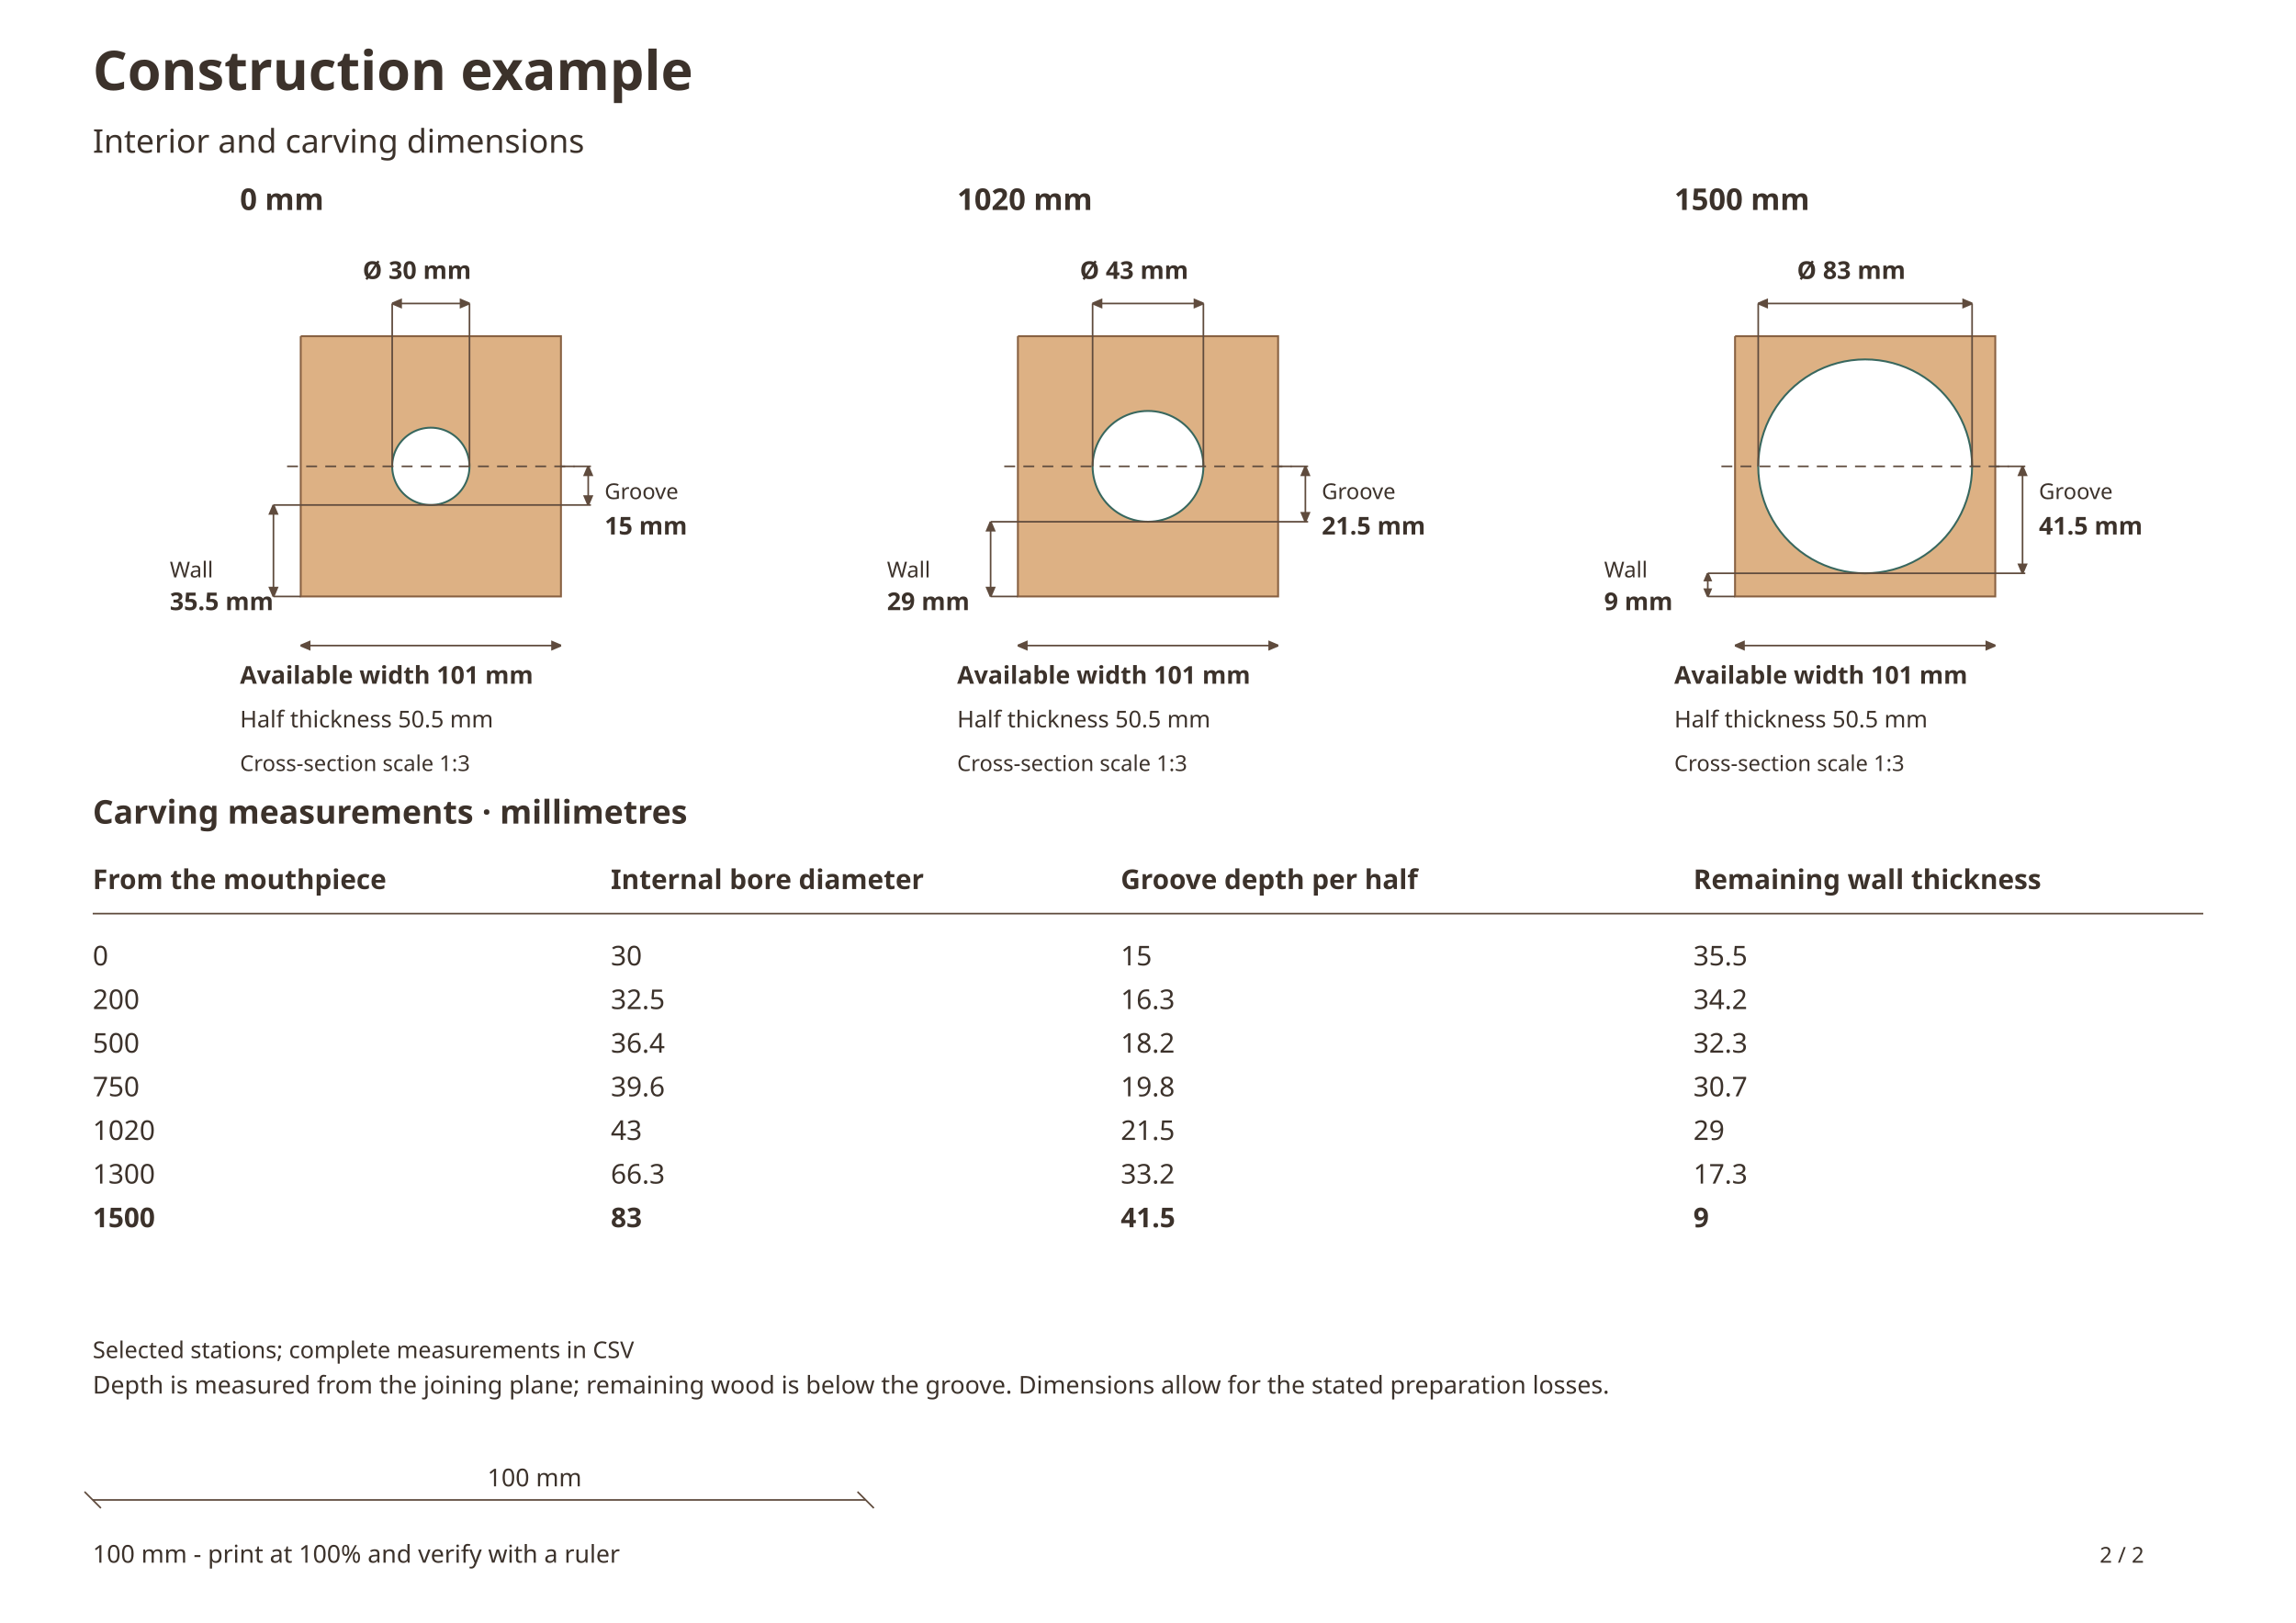
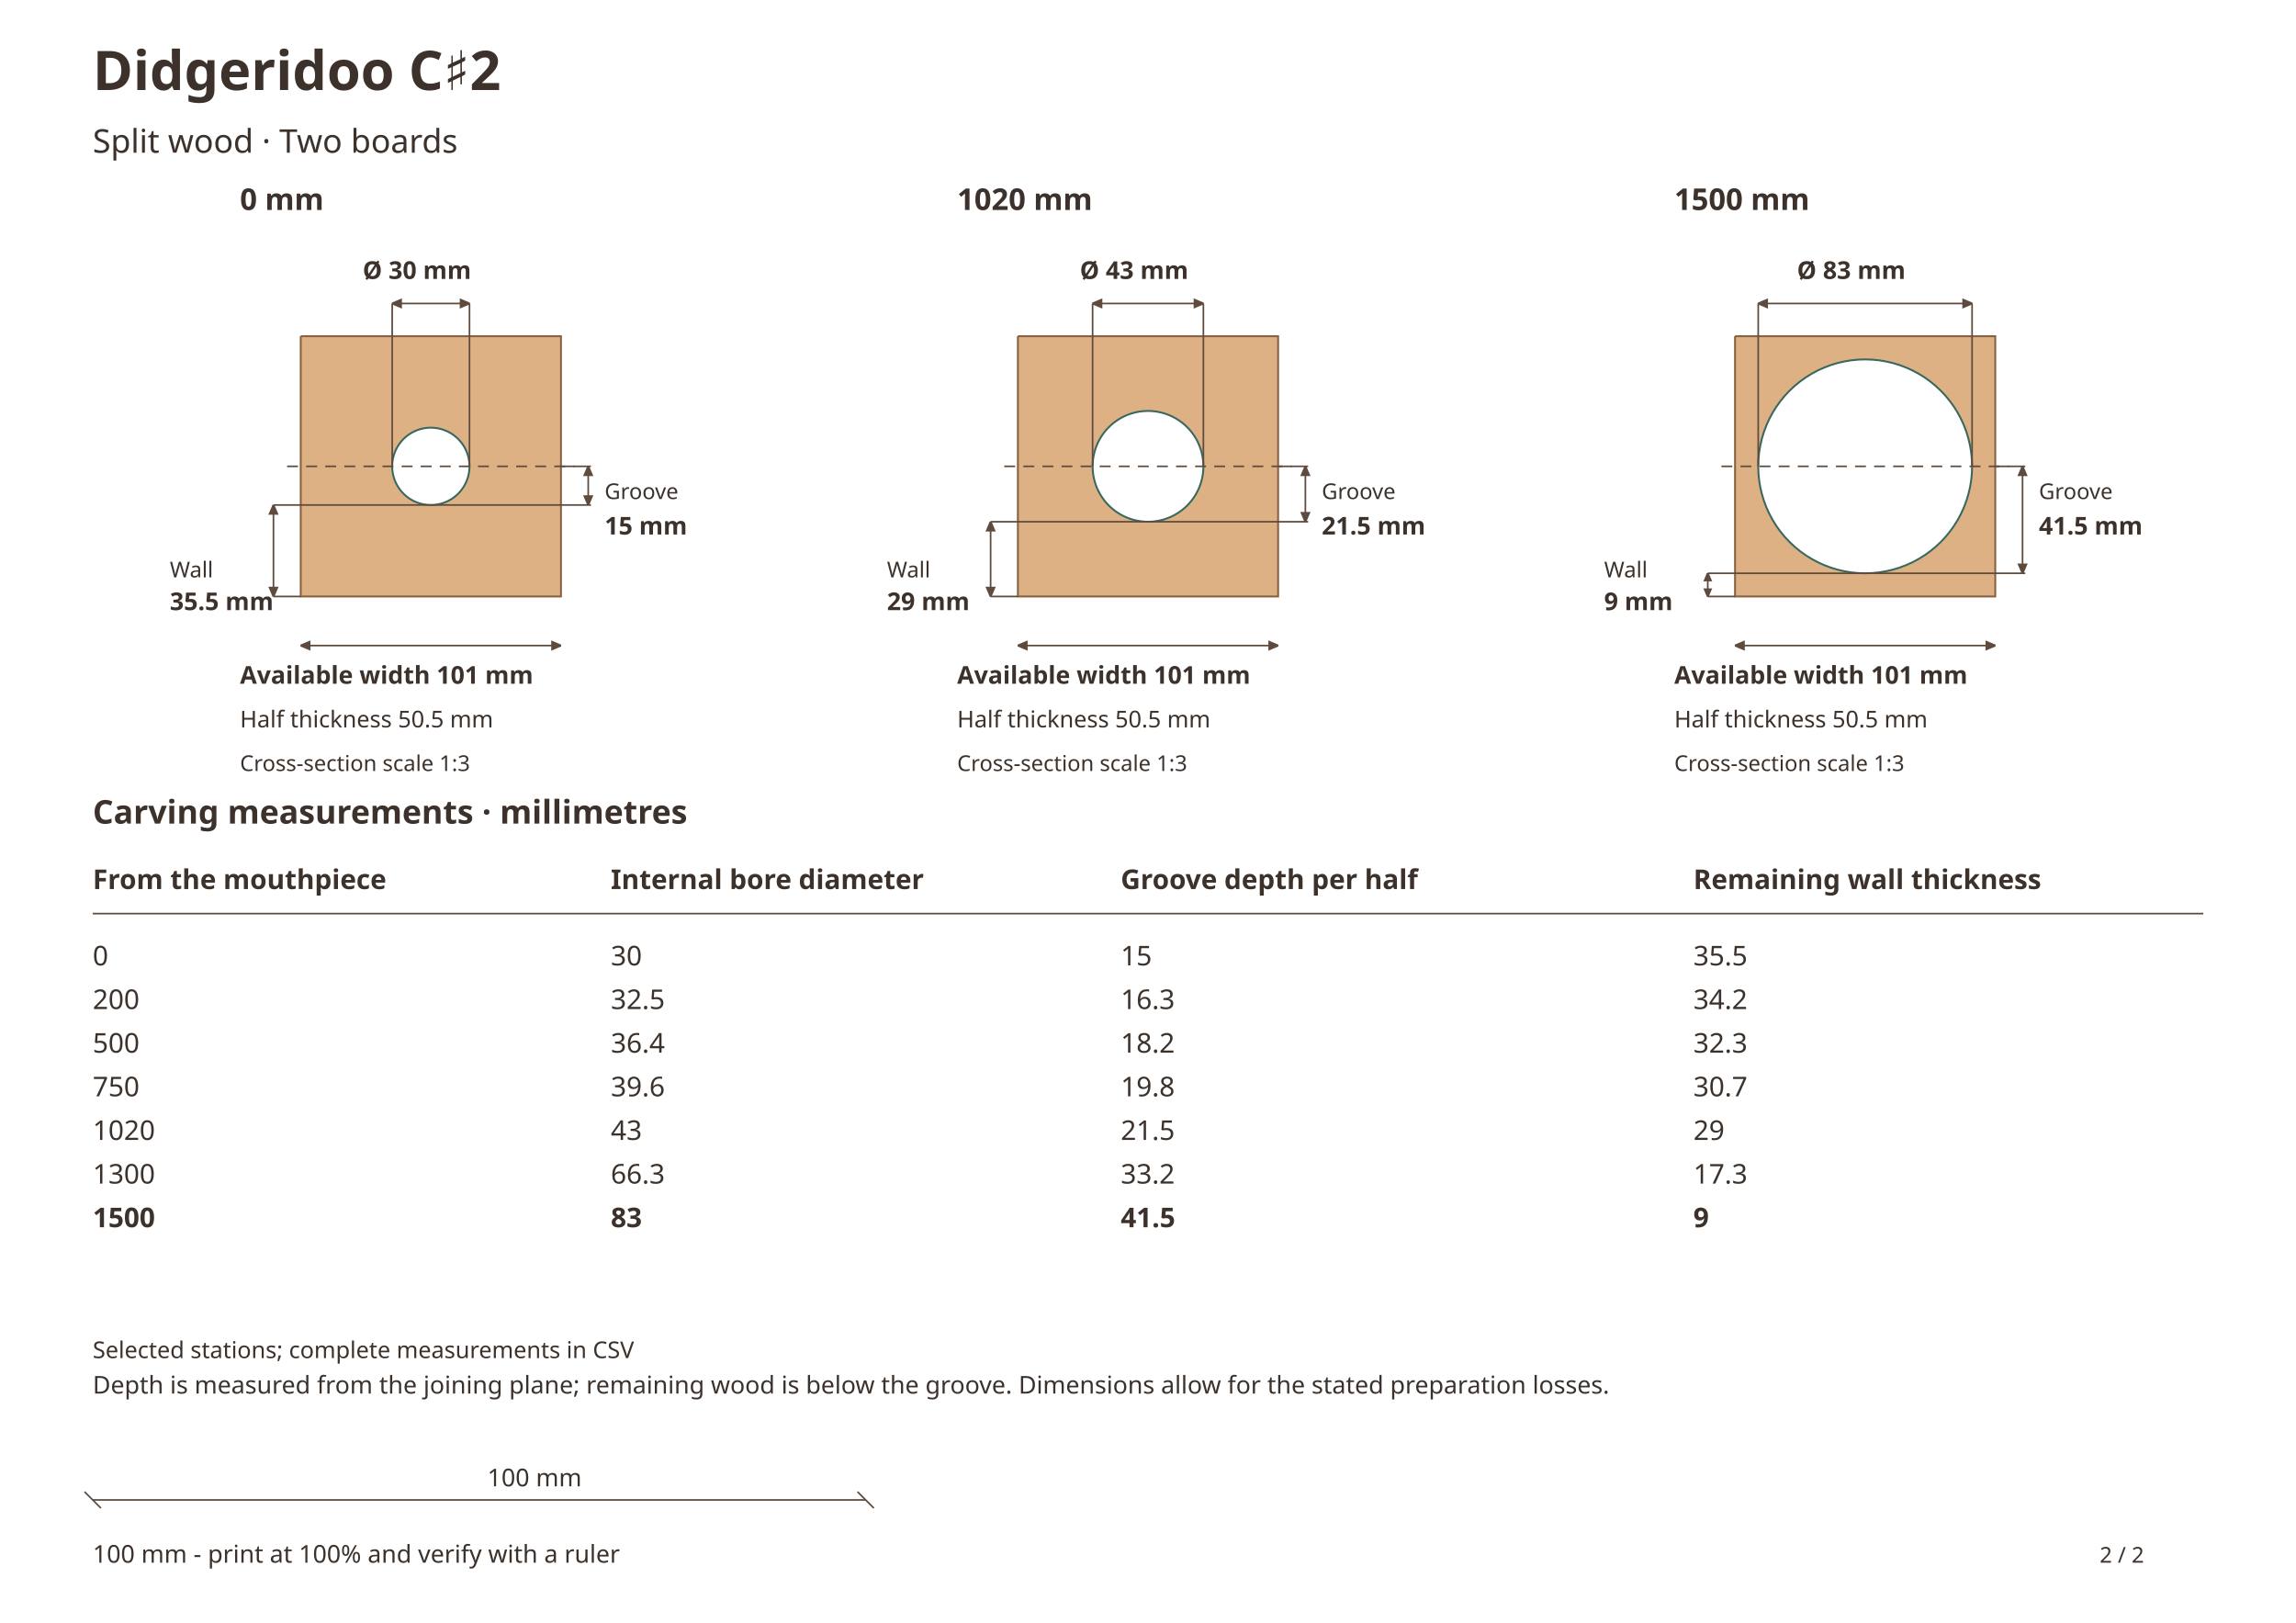
<svg xmlns="http://www.w3.org/2000/svg" width="842.0pt" height="595.0pt" viewBox="0 0 842.0 595.0" data-length-mm="1500.0">
  <polyline data-cavity="false" points="0,0 842,0 842,595 0,595 0,0" stroke="#ffffff" stroke-width="0.7" fill="#ffffff" stroke-dasharray="none" />
-   <text x="34" y="33" font-size="20.0" font-family="sans-serif" fill="#3c322b" font-weight="bold">Construction example</text>
-   <text x="34" y="56" font-size="12.0" font-family="sans-serif" fill="#3c322b" font-weight="normal">Interior and carving dimensions</text>
+   <text x="34" y="33" font-size="20.0" font-family="sans-serif" fill="#3c322b" font-weight="bold">Didgeridoo C♯2</text>
+   <text x="34" y="56" font-size="12.0" font-family="sans-serif" fill="#3c322b" font-weight="normal">Split wood · Two boards</text>
  <text x="88" y="77" font-size="11.0" font-family="sans-serif" fill="#3c322b" font-weight="bold">0 mm</text>
  <polyline data-cavity="false" points="110.283,123.283 205.717,123.283 205.717,218.717 110.283,218.717 110.283,123.283" stroke="#886142" stroke-width="0.7" fill="#ddb184" stroke-dasharray="none" />
  <polyline data-cavity="true" points="172.173,171 172.143,171.927 172.052,172.85 171.901,173.765 171.69,174.668 171.421,175.556 171.094,176.424 170.712,177.269 170.274,178.087 169.785,178.874 169.244,179.628 168.656,180.345 168.022,181.022 167.345,181.656 166.628,182.244 165.874,182.785 165.087,183.274 164.269,183.712 163.424,184.094 162.556,184.421 161.668,184.69 160.765,184.901 159.85,185.052 158.927,185.143 158,185.173 157.073,185.143 156.15,185.052 155.235,184.901 154.332,184.69 153.444,184.421 152.576,184.094 151.731,183.712 150.913,183.274 150.126,182.785 149.372,182.244 148.655,181.656 147.978,181.022 147.344,180.345 146.756,179.628 146.215,178.874 145.726,178.087 145.288,177.269 144.906,176.424 144.579,175.556 144.31,174.668 144.099,173.765 143.948,172.85 143.857,171.927 143.827,171 143.857,170.073 143.948,169.15 144.099,168.235 144.31,167.332 144.579,166.444 144.906,165.576 145.288,164.731 145.726,163.913 146.215,163.126 146.756,162.372 147.344,161.655 147.978,160.978 148.655,160.344 149.372,159.756 150.126,159.215 150.913,158.726 151.731,158.288 152.576,157.906 153.444,157.579 154.332,157.31 155.235,157.099 156.15,156.948 157.073,156.857 158,156.827 158.927,156.857 159.85,156.948 160.765,157.099 161.668,157.31 162.556,157.579 163.424,157.906 164.269,158.288 165.087,158.726 165.874,159.215 166.628,159.756 167.345,160.344 168.022,160.978 168.656,161.655 169.244,162.372 169.785,163.126 170.274,163.913 170.712,164.731 171.094,165.576 171.421,166.444 171.69,167.332 171.901,168.235 172.052,169.15 172.143,170.073 172.173,171 172.173,171" stroke="#38675e" stroke-width="0.7" fill="#ffffff" stroke-dasharray="none" />
  <polyline data-cavity="false" points="105.283,171 210.717,171" stroke="#5f4b3d" stroke-width="0.6" fill="none" stroke-dasharray="4 3" />
  <polyline data-cavity="false" points="143.827,171 143.827,111.283" stroke="#5f4b3d" stroke-width="0.6" fill="none" stroke-dasharray="none" />
  <polyline data-cavity="false" points="172.173,171 172.173,111.283" stroke="#5f4b3d" stroke-width="0.6" fill="none" stroke-dasharray="none" />
  <polyline data-cavity="false" points="143.827,111.283 172.173,111.283" stroke="#5f4b3d" stroke-width="0.6" fill="none" stroke-dasharray="none" />
  <polyline data-cavity="false" points="143.827,111.283 147.05,112.646 147.05,109.921 143.827,111.283" stroke="#5f4b3d" stroke-width="0.7" fill="#5f4b3d" stroke-dasharray="none" />
  <polyline data-cavity="false" points="172.173,111.283 168.95,109.921 168.95,112.646 172.173,111.283" stroke="#5f4b3d" stroke-width="0.7" fill="#5f4b3d" stroke-dasharray="none" />
  <text x="133" y="102.283" font-size="9.0" font-family="sans-serif" fill="#3c322b" font-weight="bold">Ø 30 mm</text>
  <polyline data-cavity="false" points="158,185.173 216.717,185.173" stroke="#5f4b3d" stroke-width="0.6" fill="none" stroke-dasharray="none" />
  <polyline data-cavity="false" points="205.717,171 216.717,171" stroke="#5f4b3d" stroke-width="0.6" fill="none" stroke-dasharray="none" />
  <polyline data-cavity="false" points="215.717,171 215.717,185.173" stroke="#5f4b3d" stroke-width="0.6" fill="none" stroke-dasharray="none" />
  <polyline data-cavity="false" points="215.717,171 214.354,174.224 217.079,174.224 215.717,171" stroke="#5f4b3d" stroke-width="0.7" fill="#5f4b3d" stroke-dasharray="none" />
  <polyline data-cavity="false" points="215.717,185.173 217.079,181.95 214.354,181.95 215.717,185.173" stroke="#5f4b3d" stroke-width="0.7" fill="#5f4b3d" stroke-dasharray="none" />
  <text x="221.717" y="196" font-size="9.0" font-family="sans-serif" fill="#3c322b" font-weight="bold">15 mm</text>
  <text x="221.717" y="183" font-size="8.0" font-family="sans-serif" fill="#3c322b" font-weight="normal">Groove</text>
  <polyline data-cavity="false" points="158,185.173 100.283,185.173" stroke="#5f4b3d" stroke-width="0.6" fill="none" stroke-dasharray="none" />
  <polyline data-cavity="false" points="110.283,218.717 100.283,218.717" stroke="#5f4b3d" stroke-width="0.6" fill="none" stroke-dasharray="none" />
  <polyline data-cavity="false" points="100.283,185.173 100.283,218.717" stroke="#5f4b3d" stroke-width="0.6" fill="none" stroke-dasharray="none" />
  <polyline data-cavity="false" points="100.283,185.173 98.921,188.397 101.646,188.397 100.283,185.173" stroke="#5f4b3d" stroke-width="0.7" fill="#5f4b3d" stroke-dasharray="none" />
  <polyline data-cavity="false" points="100.283,218.717 101.646,215.493 98.921,215.493 100.283,218.717" stroke="#5f4b3d" stroke-width="0.7" fill="#5f4b3d" stroke-dasharray="none" />
  <text x="62.283" y="223.717" font-size="9.0" font-family="sans-serif" fill="#3c322b" font-weight="bold">35.5 mm</text>
  <text x="62.283" y="211.717" font-size="8.0" font-family="sans-serif" fill="#3c322b" font-weight="normal">Wall</text>
  <polyline data-cavity="false" points="110.283,236.717 205.717,236.717" stroke="#5f4b3d" stroke-width="0.6" fill="none" stroke-dasharray="none" />
  <polyline data-cavity="false" points="110.283,236.717 113.507,238.079 113.507,235.354 110.283,236.717" stroke="#5f4b3d" stroke-width="0.7" fill="#5f4b3d" stroke-dasharray="none" />
  <polyline data-cavity="false" points="205.717,236.717 202.493,235.354 202.493,238.079 205.717,236.717" stroke="#5f4b3d" stroke-width="0.7" fill="#5f4b3d" stroke-dasharray="none" />
  <text x="88" y="250.717" font-size="9.0" font-family="sans-serif" fill="#3c322b" font-weight="bold">Available width 101 mm</text>
  <text x="88" y="266.717" font-size="8.5" font-family="sans-serif" fill="#3c322b" font-weight="normal">Half thickness 50.5 mm</text>
  <text x="88" y="282.717" font-size="8.0" font-family="sans-serif" fill="#3c322b" font-weight="normal">Cross-section scale 1:3</text>
  <text x="351" y="77" font-size="11.0" font-family="sans-serif" fill="#3c322b" font-weight="bold">1020 mm</text>
  <polyline data-cavity="false" points="373.283,123.283 468.717,123.283 468.717,218.717 373.283,218.717 373.283,123.283" stroke="#886142" stroke-width="0.7" fill="#ddb184" stroke-dasharray="none" />
  <polyline data-cavity="true" points="441.315,171 441.271,172.329 441.141,173.652 440.925,174.963 440.623,176.258 440.237,177.53 439.769,178.774 439.22,179.985 438.593,181.157 437.891,182.286 437.117,183.367 436.274,184.395 435.365,185.365 434.395,186.274 433.367,187.117 432.286,187.891 431.157,188.593 429.985,189.22 428.774,189.769 427.53,190.237 426.258,190.623 424.963,190.925 423.652,191.141 422.329,191.271 421,191.315 419.671,191.271 418.348,191.141 417.037,190.925 415.742,190.623 414.47,190.237 413.226,189.769 412.015,189.22 410.843,188.593 409.714,187.891 408.633,187.117 407.605,186.274 406.635,185.365 405.726,184.395 404.883,183.367 404.109,182.286 403.407,181.157 402.78,179.985 402.231,178.774 401.763,177.53 401.377,176.258 401.075,174.963 400.859,173.652 400.729,172.329 400.685,171 400.729,169.671 400.859,168.348 401.075,167.037 401.377,165.742 401.763,164.47 402.231,163.226 402.78,162.015 403.407,160.843 404.109,159.714 404.883,158.633 405.726,157.605 406.635,156.635 407.605,155.726 408.633,154.883 409.714,154.109 410.843,153.407 412.015,152.78 413.226,152.231 414.47,151.763 415.742,151.377 417.037,151.075 418.348,150.859 419.671,150.729 421,150.685 422.329,150.729 423.652,150.859 424.963,151.075 426.258,151.377 427.53,151.763 428.774,152.231 429.985,152.78 431.157,153.407 432.286,154.109 433.367,154.883 434.395,155.726 435.365,156.635 436.274,157.605 437.117,158.633 437.891,159.714 438.593,160.843 439.22,162.015 439.769,163.226 440.237,164.47 440.623,165.742 440.925,167.037 441.141,168.348 441.271,169.671 441.315,171 441.315,171" stroke="#38675e" stroke-width="0.7" fill="#ffffff" stroke-dasharray="none" />
  <polyline data-cavity="false" points="368.283,171 473.717,171" stroke="#5f4b3d" stroke-width="0.6" fill="none" stroke-dasharray="4 3" />
  <polyline data-cavity="false" points="400.685,171 400.685,111.283" stroke="#5f4b3d" stroke-width="0.6" fill="none" stroke-dasharray="none" />
  <polyline data-cavity="false" points="441.315,171 441.315,111.283" stroke="#5f4b3d" stroke-width="0.6" fill="none" stroke-dasharray="none" />
  <polyline data-cavity="false" points="400.685,111.283 441.315,111.283" stroke="#5f4b3d" stroke-width="0.6" fill="none" stroke-dasharray="none" />
  <polyline data-cavity="false" points="400.685,111.283 403.909,112.646 403.909,109.921 400.685,111.283" stroke="#5f4b3d" stroke-width="0.7" fill="#5f4b3d" stroke-dasharray="none" />
  <polyline data-cavity="false" points="441.315,111.283 438.091,109.921 438.091,112.646 441.315,111.283" stroke="#5f4b3d" stroke-width="0.7" fill="#5f4b3d" stroke-dasharray="none" />
  <text x="396" y="102.283" font-size="9.0" font-family="sans-serif" fill="#3c322b" font-weight="bold">Ø 43 mm</text>
  <polyline data-cavity="false" points="421,191.315 479.717,191.315" stroke="#5f4b3d" stroke-width="0.6" fill="none" stroke-dasharray="none" />
  <polyline data-cavity="false" points="468.717,171 479.717,171" stroke="#5f4b3d" stroke-width="0.6" fill="none" stroke-dasharray="none" />
  <polyline data-cavity="false" points="478.717,171 478.717,191.315" stroke="#5f4b3d" stroke-width="0.6" fill="none" stroke-dasharray="none" />
  <polyline data-cavity="false" points="478.717,171 477.354,174.224 480.079,174.224 478.717,171" stroke="#5f4b3d" stroke-width="0.7" fill="#5f4b3d" stroke-dasharray="none" />
  <polyline data-cavity="false" points="478.717,191.315 480.079,188.091 477.354,188.091 478.717,191.315" stroke="#5f4b3d" stroke-width="0.7" fill="#5f4b3d" stroke-dasharray="none" />
  <text x="484.717" y="196" font-size="9.0" font-family="sans-serif" fill="#3c322b" font-weight="bold">21.5 mm</text>
  <text x="484.717" y="183" font-size="8.0" font-family="sans-serif" fill="#3c322b" font-weight="normal">Groove</text>
  <polyline data-cavity="false" points="421,191.315 363.283,191.315" stroke="#5f4b3d" stroke-width="0.6" fill="none" stroke-dasharray="none" />
  <polyline data-cavity="false" points="373.283,218.717 363.283,218.717" stroke="#5f4b3d" stroke-width="0.6" fill="none" stroke-dasharray="none" />
  <polyline data-cavity="false" points="363.283,191.315 363.283,218.717" stroke="#5f4b3d" stroke-width="0.6" fill="none" stroke-dasharray="none" />
  <polyline data-cavity="false" points="363.283,191.315 361.921,194.539 364.646,194.539 363.283,191.315" stroke="#5f4b3d" stroke-width="0.7" fill="#5f4b3d" stroke-dasharray="none" />
  <polyline data-cavity="false" points="363.283,218.717 364.646,215.493 361.921,215.493 363.283,218.717" stroke="#5f4b3d" stroke-width="0.7" fill="#5f4b3d" stroke-dasharray="none" />
  <text x="325.283" y="223.717" font-size="9.0" font-family="sans-serif" fill="#3c322b" font-weight="bold">29 mm</text>
  <text x="325.283" y="211.717" font-size="8.0" font-family="sans-serif" fill="#3c322b" font-weight="normal">Wall</text>
  <polyline data-cavity="false" points="373.283,236.717 468.717,236.717" stroke="#5f4b3d" stroke-width="0.6" fill="none" stroke-dasharray="none" />
  <polyline data-cavity="false" points="373.283,236.717 376.507,238.079 376.507,235.354 373.283,236.717" stroke="#5f4b3d" stroke-width="0.7" fill="#5f4b3d" stroke-dasharray="none" />
  <polyline data-cavity="false" points="468.717,236.717 465.493,235.354 465.493,238.079 468.717,236.717" stroke="#5f4b3d" stroke-width="0.7" fill="#5f4b3d" stroke-dasharray="none" />
  <text x="351" y="250.717" font-size="9.0" font-family="sans-serif" fill="#3c322b" font-weight="bold">Available width 101 mm</text>
  <text x="351" y="266.717" font-size="8.5" font-family="sans-serif" fill="#3c322b" font-weight="normal">Half thickness 50.5 mm</text>
  <text x="351" y="282.717" font-size="8.0" font-family="sans-serif" fill="#3c322b" font-weight="normal">Cross-section scale 1:3</text>
  <text x="614" y="77" font-size="11.0" font-family="sans-serif" fill="#3c322b" font-weight="bold">1500 mm</text>
  <polyline data-cavity="false" points="636.283,123.283 731.717,123.283 731.717,218.717 636.283,218.717 636.283,123.283" stroke="#886142" stroke-width="0.7" fill="#ddb184" stroke-dasharray="none" />
  <polyline data-cavity="true" points="723.213,171 723.129,173.565 722.877,176.118 722.459,178.65 721.876,181.149 721.132,183.604 720.228,186.006 719.169,188.343 717.959,190.606 716.604,192.785 715.109,194.871 713.482,196.855 711.727,198.727 709.855,200.482 707.871,202.109 705.785,203.604 703.606,204.959 701.343,206.169 699.006,207.228 696.604,208.132 694.149,208.876 691.65,209.459 689.118,209.877 686.565,210.129 684,210.213 681.435,210.129 678.882,209.877 676.35,209.459 673.851,208.876 671.396,208.132 668.994,207.228 666.657,206.169 664.394,204.959 662.215,203.604 660.129,202.109 658.145,200.482 656.273,198.727 654.518,196.855 652.891,194.871 651.396,192.785 650.041,190.606 648.831,188.343 647.772,186.006 646.868,183.604 646.124,181.149 645.541,178.65 645.123,176.118 644.871,173.565 644.787,171 644.871,168.435 645.123,165.882 645.541,163.35 646.124,160.851 646.868,158.396 647.772,155.994 648.831,153.657 650.041,151.394 651.396,149.215 652.891,147.129 654.518,145.145 656.273,143.273 658.145,141.518 660.129,139.891 662.215,138.396 664.394,137.041 666.657,135.831 668.994,134.772 671.396,133.868 673.851,133.124 676.35,132.541 678.882,132.123 681.435,131.871 684,131.787 686.565,131.871 689.118,132.123 691.65,132.541 694.149,133.124 696.604,133.868 699.006,134.772 701.343,135.831 703.606,137.041 705.785,138.396 707.871,139.891 709.855,141.518 711.727,143.273 713.482,145.145 715.109,147.129 716.604,149.215 717.959,151.394 719.169,153.657 720.228,155.994 721.132,158.396 721.876,160.851 722.459,163.35 722.877,165.882 723.129,168.435 723.213,171 723.213,171" stroke="#38675e" stroke-width="0.7" fill="#ffffff" stroke-dasharray="none" />
  <polyline data-cavity="false" points="631.283,171 736.717,171" stroke="#5f4b3d" stroke-width="0.6" fill="none" stroke-dasharray="4 3" />
  <polyline data-cavity="false" points="644.787,171 644.787,111.283" stroke="#5f4b3d" stroke-width="0.6" fill="none" stroke-dasharray="none" />
  <polyline data-cavity="false" points="723.213,171 723.213,111.283" stroke="#5f4b3d" stroke-width="0.6" fill="none" stroke-dasharray="none" />
  <polyline data-cavity="false" points="644.787,111.283 723.213,111.283" stroke="#5f4b3d" stroke-width="0.6" fill="none" stroke-dasharray="none" />
  <polyline data-cavity="false" points="644.787,111.283 648.011,112.646 648.011,109.921 644.787,111.283" stroke="#5f4b3d" stroke-width="0.7" fill="#5f4b3d" stroke-dasharray="none" />
  <polyline data-cavity="false" points="723.213,111.283 719.989,109.921 719.989,112.646 723.213,111.283" stroke="#5f4b3d" stroke-width="0.7" fill="#5f4b3d" stroke-dasharray="none" />
  <text x="659" y="102.283" font-size="9.0" font-family="sans-serif" fill="#3c322b" font-weight="bold">Ø 83 mm</text>
  <polyline data-cavity="false" points="684,210.213 742.717,210.213" stroke="#5f4b3d" stroke-width="0.6" fill="none" stroke-dasharray="none" />
  <polyline data-cavity="false" points="731.717,171 742.717,171" stroke="#5f4b3d" stroke-width="0.6" fill="none" stroke-dasharray="none" />
  <polyline data-cavity="false" points="741.717,171 741.717,210.213" stroke="#5f4b3d" stroke-width="0.6" fill="none" stroke-dasharray="none" />
  <polyline data-cavity="false" points="741.717,171 740.354,174.224 743.08,174.224 741.717,171" stroke="#5f4b3d" stroke-width="0.7" fill="#5f4b3d" stroke-dasharray="none" />
  <polyline data-cavity="false" points="741.717,210.213 743.08,206.989 740.354,206.989 741.717,210.213" stroke="#5f4b3d" stroke-width="0.7" fill="#5f4b3d" stroke-dasharray="none" />
  <text x="747.717" y="196" font-size="9.0" font-family="sans-serif" fill="#3c322b" font-weight="bold">41.5 mm</text>
  <text x="747.717" y="183" font-size="8.0" font-family="sans-serif" fill="#3c322b" font-weight="normal">Groove</text>
  <polyline data-cavity="false" points="684,210.213 626.283,210.213" stroke="#5f4b3d" stroke-width="0.6" fill="none" stroke-dasharray="none" />
  <polyline data-cavity="false" points="636.283,218.717 626.283,218.717" stroke="#5f4b3d" stroke-width="0.6" fill="none" stroke-dasharray="none" />
  <polyline data-cavity="false" points="626.283,210.213 626.283,218.717" stroke="#5f4b3d" stroke-width="0.6" fill="none" stroke-dasharray="none" />
  <polyline data-cavity="false" points="626.283,210.213 625.18,212.823 627.387,212.823 626.283,210.213" stroke="#5f4b3d" stroke-width="0.7" fill="#5f4b3d" stroke-dasharray="none" />
  <polyline data-cavity="false" points="626.283,218.717 627.387,216.106 625.18,216.106 626.283,218.717" stroke="#5f4b3d" stroke-width="0.7" fill="#5f4b3d" stroke-dasharray="none" />
  <text x="588.283" y="223.717" font-size="9.0" font-family="sans-serif" fill="#3c322b" font-weight="bold">9 mm</text>
  <text x="588.283" y="211.717" font-size="8.0" font-family="sans-serif" fill="#3c322b" font-weight="normal">Wall</text>
  <polyline data-cavity="false" points="636.283,236.717 731.717,236.717" stroke="#5f4b3d" stroke-width="0.6" fill="none" stroke-dasharray="none" />
  <polyline data-cavity="false" points="636.283,236.717 639.507,238.079 639.507,235.354 636.283,236.717" stroke="#5f4b3d" stroke-width="0.7" fill="#5f4b3d" stroke-dasharray="none" />
  <polyline data-cavity="false" points="731.717,236.717 728.493,235.354 728.493,238.079 731.717,236.717" stroke="#5f4b3d" stroke-width="0.7" fill="#5f4b3d" stroke-dasharray="none" />
  <text x="614" y="250.717" font-size="9.0" font-family="sans-serif" fill="#3c322b" font-weight="bold">Available width 101 mm</text>
  <text x="614" y="266.717" font-size="8.5" font-family="sans-serif" fill="#3c322b" font-weight="normal">Half thickness 50.5 mm</text>
  <text x="614" y="282.717" font-size="8.0" font-family="sans-serif" fill="#3c322b" font-weight="normal">Cross-section scale 1:3</text>
  <text x="34" y="302" font-size="12.0" font-family="sans-serif" fill="#3c322b" font-weight="bold">Carving measurements · millimetres</text>
  <text x="34" y="326" font-size="10.0" font-family="sans-serif" fill="#3c322b" font-weight="bold">From the mouthpiece</text>
  <text x="224" y="326" font-size="10.0" font-family="sans-serif" fill="#3c322b" font-weight="bold">Internal bore diameter</text>
  <text x="411" y="326" font-size="10.0" font-family="sans-serif" fill="#3c322b" font-weight="bold">Groove depth per half</text>
  <text x="621" y="326" font-size="10.0" font-family="sans-serif" fill="#3c322b" font-weight="bold">Remaining wall thickness</text>
  <polyline data-cavity="false" points="34,335 808,335" stroke="#5f4b3d" stroke-width="0.6" fill="none" stroke-dasharray="none" />
  <text x="34" y="354" font-size="10.0" font-family="sans-serif" fill="#3c322b" font-weight="normal">0</text>
  <text x="224" y="354" font-size="10.0" font-family="sans-serif" fill="#3c322b" font-weight="normal">30</text>
  <text x="411" y="354" font-size="10.0" font-family="sans-serif" fill="#3c322b" font-weight="normal">15</text>
  <text x="621" y="354" font-size="10.0" font-family="sans-serif" fill="#3c322b" font-weight="normal">35.5</text>
  <text x="34" y="370" font-size="10.0" font-family="sans-serif" fill="#3c322b" font-weight="normal">200</text>
  <text x="224" y="370" font-size="10.0" font-family="sans-serif" fill="#3c322b" font-weight="normal">32.5</text>
  <text x="411" y="370" font-size="10.0" font-family="sans-serif" fill="#3c322b" font-weight="normal">16.3</text>
  <text x="621" y="370" font-size="10.0" font-family="sans-serif" fill="#3c322b" font-weight="normal">34.2</text>
  <text x="34" y="386" font-size="10.0" font-family="sans-serif" fill="#3c322b" font-weight="normal">500</text>
  <text x="224" y="386" font-size="10.0" font-family="sans-serif" fill="#3c322b" font-weight="normal">36.4</text>
  <text x="411" y="386" font-size="10.0" font-family="sans-serif" fill="#3c322b" font-weight="normal">18.2</text>
  <text x="621" y="386" font-size="10.0" font-family="sans-serif" fill="#3c322b" font-weight="normal">32.3</text>
  <text x="34" y="402" font-size="10.0" font-family="sans-serif" fill="#3c322b" font-weight="normal">750</text>
  <text x="224" y="402" font-size="10.0" font-family="sans-serif" fill="#3c322b" font-weight="normal">39.6</text>
  <text x="411" y="402" font-size="10.0" font-family="sans-serif" fill="#3c322b" font-weight="normal">19.8</text>
  <text x="621" y="402" font-size="10.0" font-family="sans-serif" fill="#3c322b" font-weight="normal">30.7</text>
  <text x="34" y="418" font-size="10.0" font-family="sans-serif" fill="#3c322b" font-weight="normal">1020</text>
  <text x="224" y="418" font-size="10.0" font-family="sans-serif" fill="#3c322b" font-weight="normal">43</text>
  <text x="411" y="418" font-size="10.0" font-family="sans-serif" fill="#3c322b" font-weight="normal">21.5</text>
  <text x="621" y="418" font-size="10.0" font-family="sans-serif" fill="#3c322b" font-weight="normal">29</text>
  <text x="34" y="434" font-size="10.0" font-family="sans-serif" fill="#3c322b" font-weight="normal">1300</text>
  <text x="224" y="434" font-size="10.0" font-family="sans-serif" fill="#3c322b" font-weight="normal">66.3</text>
  <text x="411" y="434" font-size="10.0" font-family="sans-serif" fill="#3c322b" font-weight="normal">33.2</text>
  <text x="621" y="434" font-size="10.0" font-family="sans-serif" fill="#3c322b" font-weight="normal">17.3</text>
  <text x="34" y="450" font-size="10.0" font-family="sans-serif" fill="#3c322b" font-weight="bold">1500</text>
  <text x="224" y="450" font-size="10.0" font-family="sans-serif" fill="#3c322b" font-weight="bold">83</text>
  <text x="411" y="450" font-size="10.0" font-family="sans-serif" fill="#3c322b" font-weight="bold">41.5</text>
  <text x="621" y="450" font-size="10.0" font-family="sans-serif" fill="#3c322b" font-weight="bold">9</text>
  <text x="34" y="498" font-size="8.5" font-family="sans-serif" fill="#3c322b" font-weight="normal">Selected stations; complete measurements in CSV</text>
  <text x="34" y="511" font-size="9.0" font-family="sans-serif" fill="#3c322b" font-weight="normal">Depth is measured from the joining plane; remaining wood is below the groove. Dimensions allow for the stated preparation losses.</text>
  <polyline data-cavity="false" points="34,550 317.465,550" stroke="#5f4b3d" stroke-width="0.6" fill="none" stroke-dasharray="none" />
  <polyline data-cavity="false" points="31,547 37,553" stroke="#5f4b3d" stroke-width="0.6" fill="none" stroke-dasharray="none" />
  <polyline data-cavity="false" points="314.465,547 320.465,553" stroke="#5f4b3d" stroke-width="0.6" fill="none" stroke-dasharray="none" />
  <text x="178.732" y="545" font-size="9.0" font-family="sans-serif" fill="#3c322b" font-weight="normal">100 mm</text>
  <text x="34" y="573" font-size="9.0" font-family="sans-serif" fill="#3c322b" font-weight="normal">100 mm - print at 100% and verify with a ruler</text>
  <text x="770" y="573" font-size="8.0" font-family="sans-serif" fill="#3c322b" font-weight="normal">2 / 2</text>
</svg>
